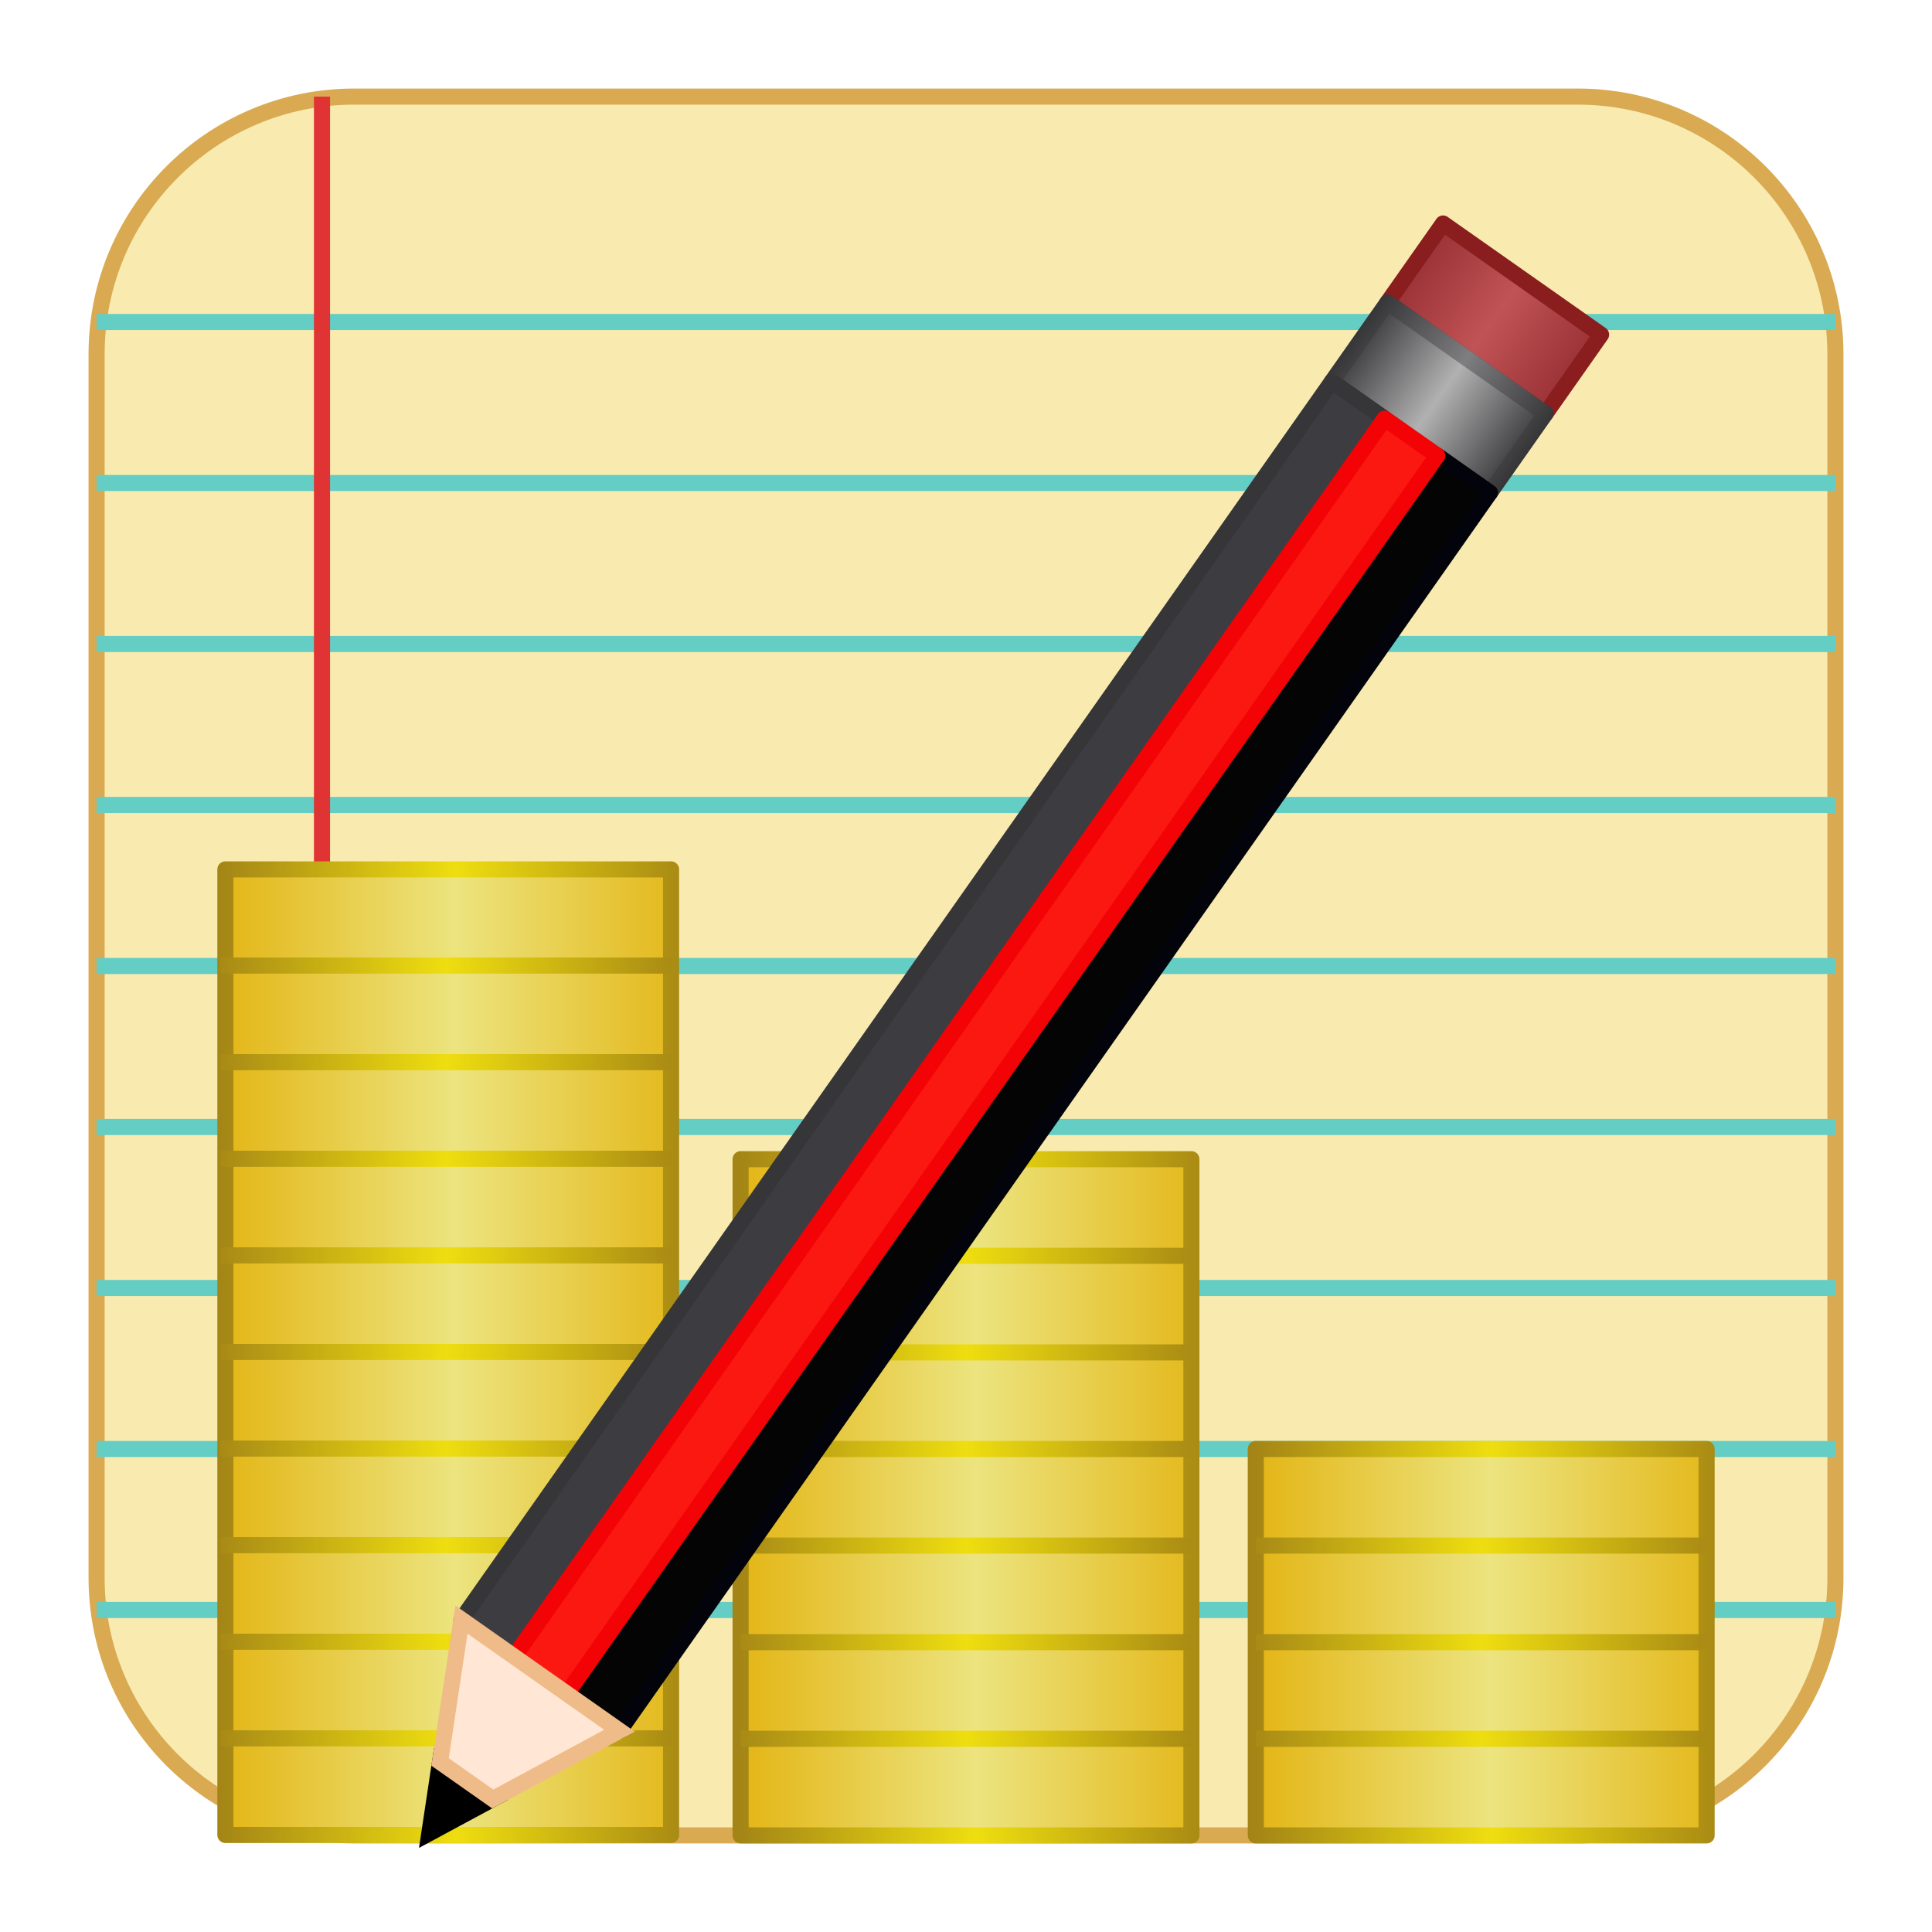
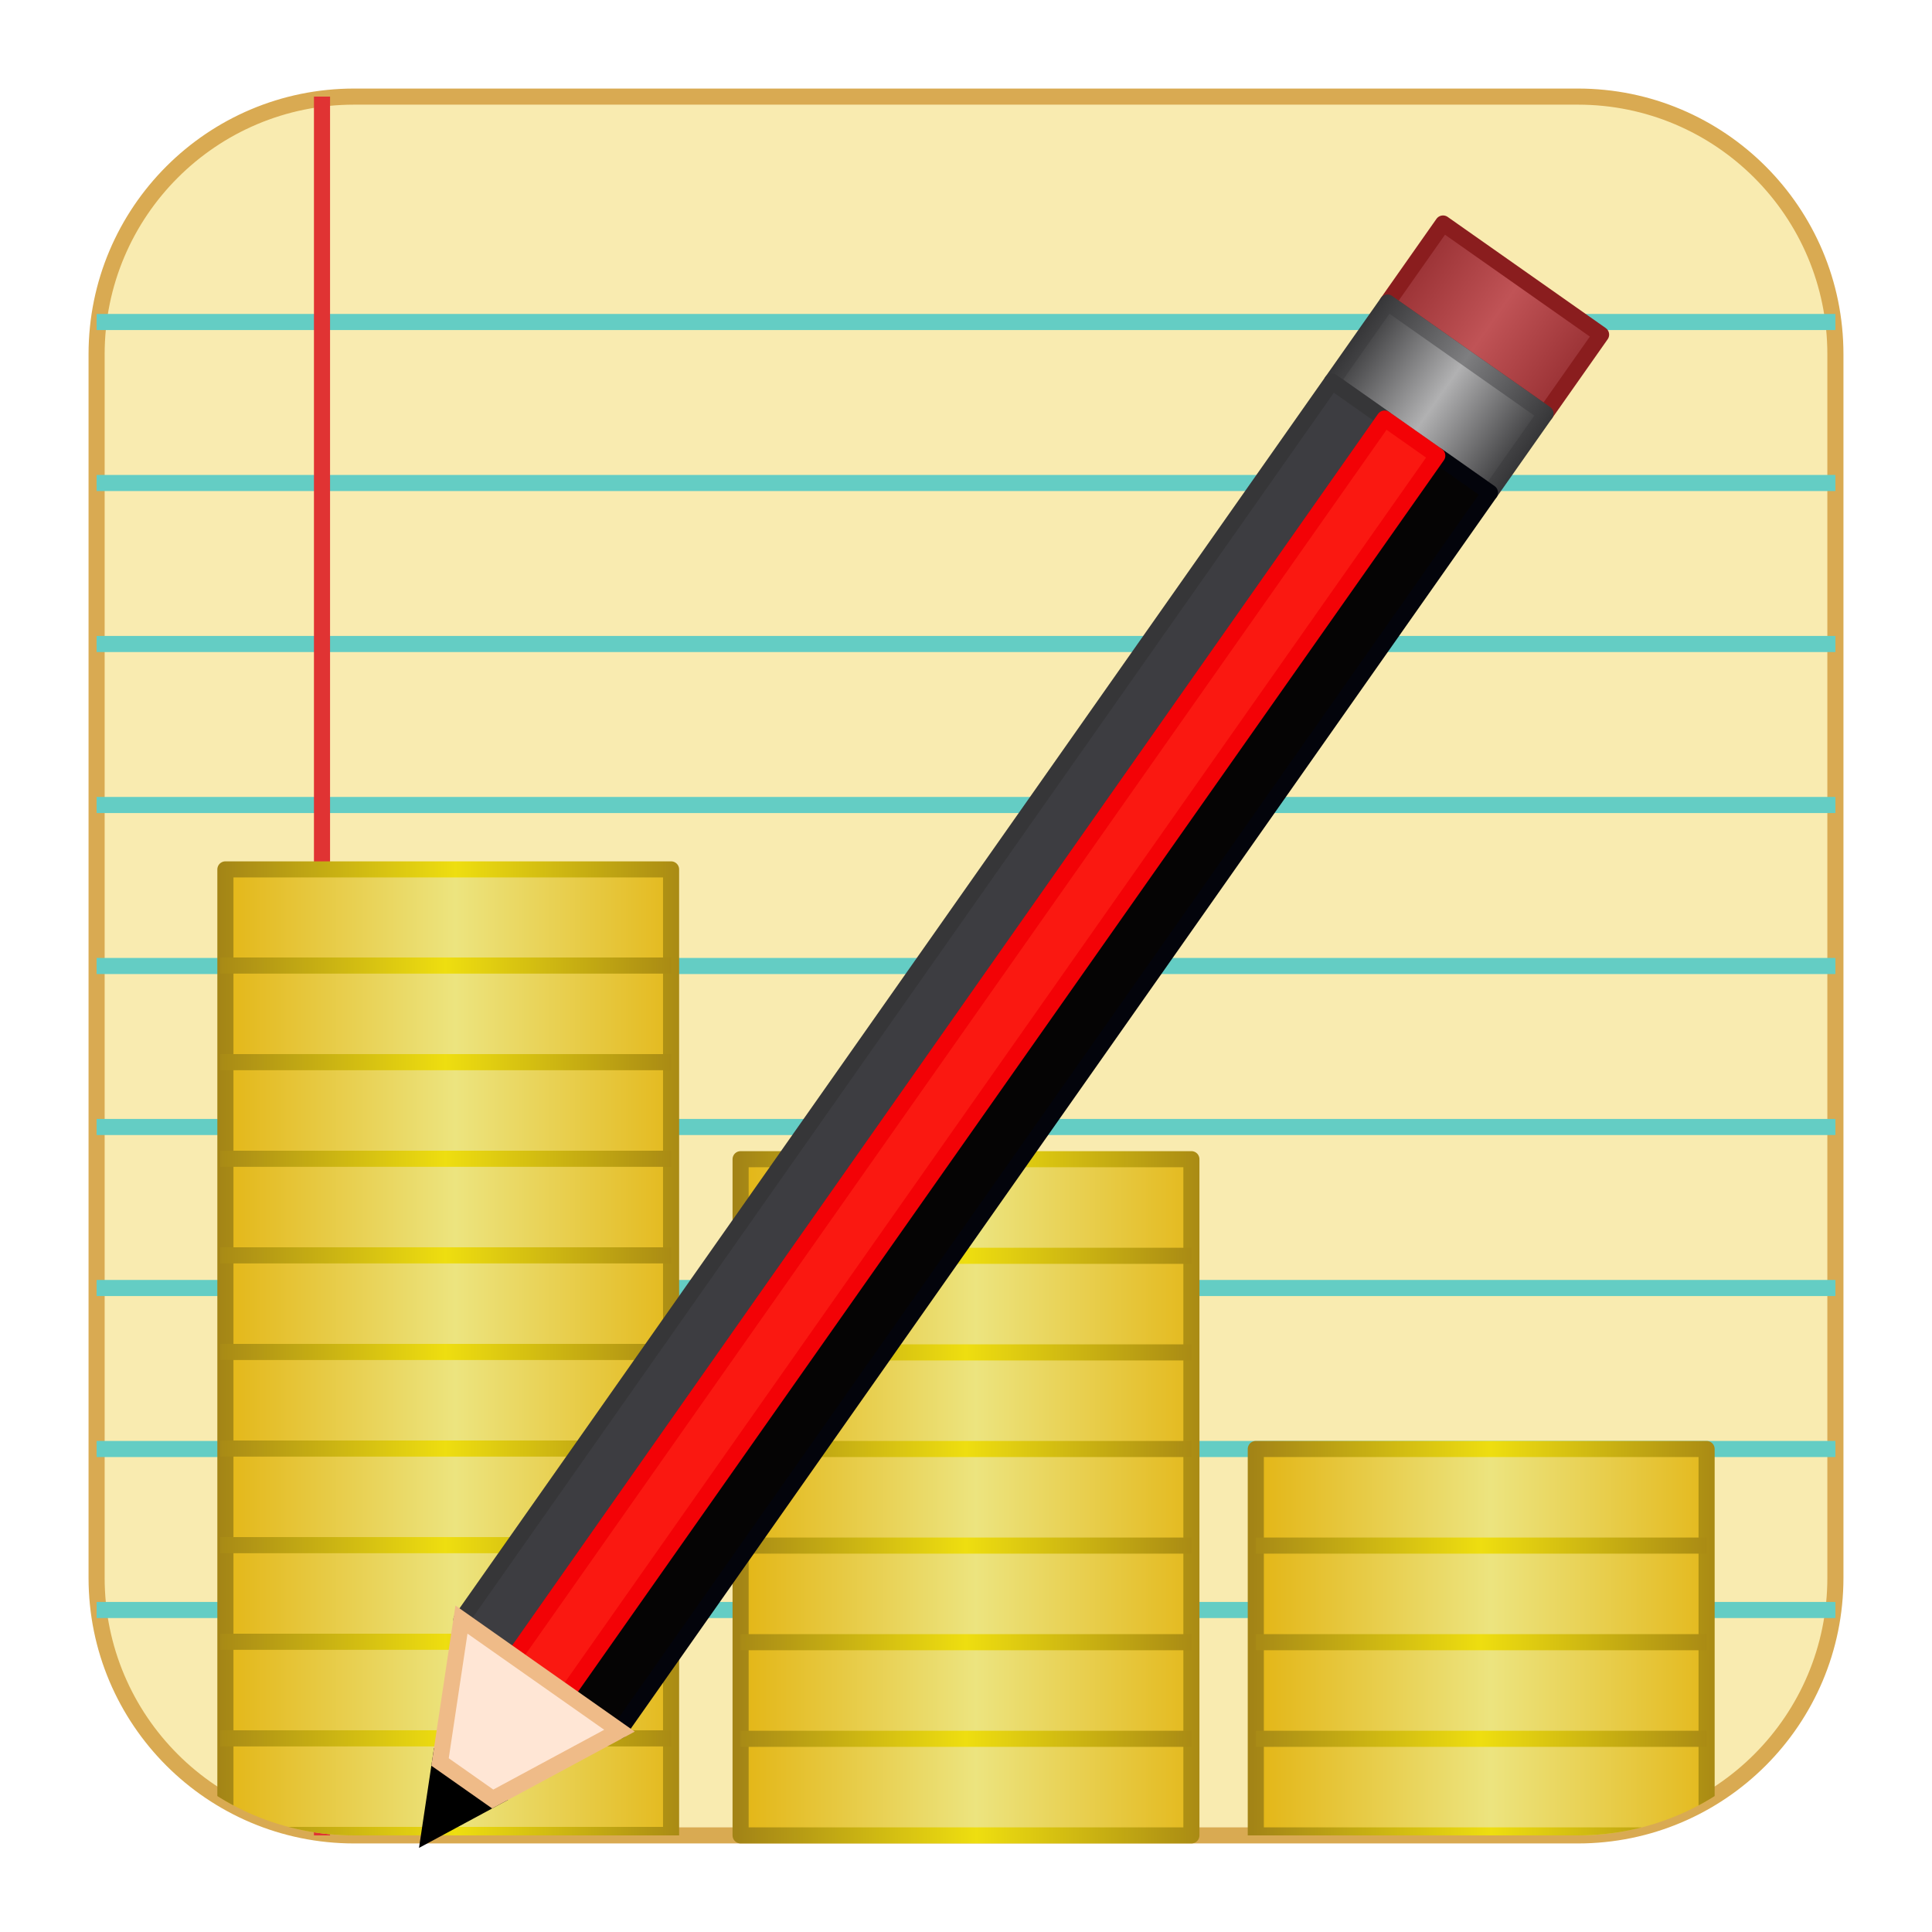
<svg xmlns="http://www.w3.org/2000/svg" xmlns:xlink="http://www.w3.org/1999/xlink" width="60" height="60" id="svg2" version="1.1">
  <defs id="defs4">
    <linearGradient id="linearGradient3837">
      <stop style="stop-color:#972f32;stop-opacity:1;" offset="0" id="stop3839" />
      <stop id="stop3845" offset="0.5" style="stop-color:#c05356;stop-opacity:1;" />
      <stop style="stop-color:#972f32;stop-opacity:1;" offset="1" id="stop3841" />
    </linearGradient>
    <linearGradient id="linearGradient3827">
      <stop style="stop-color:#363638;stop-opacity:1;" offset="0" id="stop3829" />
      <stop id="stop3835" offset="0.5" style="stop-color:#7e7e80;stop-opacity:1;" />
      <stop style="stop-color:#363638;stop-opacity:1;" offset="1" id="stop3831" />
    </linearGradient>
    <linearGradient id="linearGradient3817">
      <stop style="stop-color:#363638;stop-opacity:1;" offset="0" id="stop3819" />
      <stop id="stop3825" offset="0.5" style="stop-color:#b1b1b2;stop-opacity:1;" />
      <stop style="stop-color:#363638;stop-opacity:1;" offset="1" id="stop3821" />
    </linearGradient>
    <linearGradient id="linearGradient3796">
      <stop id="stop3798" offset="0" style="stop-color:#a38416;stop-opacity:1;" />
      <stop style="stop-color:#eede10;stop-opacity:1;" offset="0.5" id="stop3800" />
      <stop id="stop3802" offset="1" style="stop-color:#a58514;stop-opacity:1;" />
    </linearGradient>
    <linearGradient id="linearGradient3776">
      <stop style="stop-color:#e3b514;stop-opacity:1;" offset="0" id="stop3778" />
      <stop id="stop3784" offset="0.5" style="stop-color:#ece47f;stop-opacity:1;" />
      <stop style="stop-color:#e3b514;stop-opacity:1;" offset="1" id="stop3780" />
    </linearGradient>
    <linearGradient xlink:href="#linearGradient3776" id="linearGradient3782" x1="5.909" y1="42.467" x2="20.714" y2="42.467" gradientUnits="userSpaceOnUse" gradientTransform="translate(0.8410597,991.3489)" />
    <linearGradient xlink:href="#linearGradient3796" id="linearGradient3794" x1="5.909" y1="42.467" x2="20.714" y2="42.467" gradientUnits="userSpaceOnUse" spreadMethod="pad" gradientTransform="translate(0.8410597,991.3489)" />
    <linearGradient xlink:href="#linearGradient3796" id="linearGradient3812" x1="5.5" y1="30" x2="20.5" y2="30" gradientUnits="userSpaceOnUse" gradientTransform="translate(0.8410597,992.3489)" />
    <linearGradient xlink:href="#linearGradient3796" id="linearGradient3816" gradientUnits="userSpaceOnUse" gradientTransform="translate(0.8410597,995.3489)" x1="5.5" y1="30" x2="20.5" y2="30" />
    <linearGradient xlink:href="#linearGradient3796" id="linearGradient3822" gradientUnits="userSpaceOnUse" gradientTransform="translate(0.8410597,998.3489)" x1="5.5" y1="30" x2="20.5" y2="30" />
    <linearGradient xlink:href="#linearGradient3796" id="linearGradient3824" gradientUnits="userSpaceOnUse" gradientTransform="translate(0.8410597,1001.349)" x1="5.5" y1="30" x2="20.5" y2="30" />
    <linearGradient xlink:href="#linearGradient3796" id="linearGradient3834" gradientUnits="userSpaceOnUse" gradientTransform="translate(0.8410597,1004.349)" x1="5.5" y1="30" x2="20.5" y2="30" />
    <linearGradient xlink:href="#linearGradient3796" id="linearGradient3836" gradientUnits="userSpaceOnUse" gradientTransform="translate(0.8410597,1007.349)" x1="5.5" y1="30" x2="20.5" y2="30" />
    <linearGradient xlink:href="#linearGradient3796" id="linearGradient3838" gradientUnits="userSpaceOnUse" gradientTransform="translate(0.8410597,1010.349)" x1="5.5" y1="30" x2="20.5" y2="30" />
    <linearGradient xlink:href="#linearGradient3796" id="linearGradient3840" gradientUnits="userSpaceOnUse" gradientTransform="translate(0.8410597,1013.349)" x1="5.5" y1="30" x2="20.5" y2="30" />
    <linearGradient xlink:href="#linearGradient3796" id="linearGradient3844" gradientUnits="userSpaceOnUse" gradientTransform="translate(0.8410597,1016.349)" x1="5.5" y1="30" x2="20.5" y2="30" />
    <linearGradient xlink:href="#linearGradient3817" id="linearGradient3823" x1="-617.679" y1="-796.188" x2="-611.179" y2="-796.188" gradientUnits="userSpaceOnUse" />
    <linearGradient xlink:href="#linearGradient3827" id="linearGradient3833" x1="-617.679" y1="-796.188" x2="-611.179" y2="-796.188" gradientUnits="userSpaceOnUse" />
    <linearGradient xlink:href="#linearGradient3837" id="linearGradient3843" x1="-617.679" y1="-793.188" x2="-611.179" y2="-793.188" gradientUnits="userSpaceOnUse" />
    <linearGradient xlink:href="#linearGradient3776" id="linearGradient3881" gradientUnits="userSpaceOnUse" gradientTransform="translate(0.8410597,991.3489)" x1="5.909" y1="42.467" x2="20.714" y2="42.467" />
    <linearGradient xlink:href="#linearGradient3796" id="linearGradient3883" gradientUnits="userSpaceOnUse" gradientTransform="translate(0.8410597,991.3489)" spreadMethod="pad" x1="5.909" y1="42.467" x2="20.714" y2="42.467" />
    <linearGradient xlink:href="#linearGradient3796" id="linearGradient3885" gradientUnits="userSpaceOnUse" gradientTransform="translate(0.8410597,992.3489)" x1="5.5" y1="30" x2="20.5" y2="30" />
    <linearGradient xlink:href="#linearGradient3796" id="linearGradient3887" gradientUnits="userSpaceOnUse" gradientTransform="translate(0.8410597,995.3489)" x1="5.5" y1="30" x2="20.5" y2="30" />
    <linearGradient xlink:href="#linearGradient3796" id="linearGradient3889" gradientUnits="userSpaceOnUse" gradientTransform="translate(0.8410597,998.3489)" x1="5.5" y1="30" x2="20.5" y2="30" />
    <linearGradient xlink:href="#linearGradient3796" id="linearGradient3891" gradientUnits="userSpaceOnUse" gradientTransform="translate(0.8410597,1001.349)" x1="5.5" y1="30" x2="20.5" y2="30" />
    <linearGradient xlink:href="#linearGradient3796" id="linearGradient3893" gradientUnits="userSpaceOnUse" gradientTransform="translate(0.8410597,1004.349)" x1="5.5" y1="30" x2="20.5" y2="30" />
    <linearGradient xlink:href="#linearGradient3796" id="linearGradient3895" gradientUnits="userSpaceOnUse" gradientTransform="translate(0.8410597,1007.349)" x1="5.5" y1="30" x2="20.5" y2="30" />
    <linearGradient xlink:href="#linearGradient3796" id="linearGradient3897" gradientUnits="userSpaceOnUse" gradientTransform="translate(0.8410597,1010.349)" x1="5.5" y1="30" x2="20.5" y2="30" />
    <linearGradient xlink:href="#linearGradient3796" id="linearGradient3899" gradientUnits="userSpaceOnUse" gradientTransform="translate(0.8410597,1013.349)" x1="5.5" y1="30" x2="20.5" y2="30" />
    <linearGradient xlink:href="#linearGradient3796" id="linearGradient3901" gradientUnits="userSpaceOnUse" gradientTransform="translate(0.8410597,1016.349)" x1="5.5" y1="30" x2="20.5" y2="30" />
    <linearGradient xlink:href="#linearGradient3776" id="linearGradient3925" gradientUnits="userSpaceOnUse" gradientTransform="translate(0.8410597,991.3489)" x1="5.909" y1="42.467" x2="20.714" y2="42.467" />
    <linearGradient xlink:href="#linearGradient3796" id="linearGradient3927" gradientUnits="userSpaceOnUse" gradientTransform="translate(0.8410597,991.3489)" spreadMethod="pad" x1="5.909" y1="42.467" x2="20.714" y2="42.467" />
    <linearGradient xlink:href="#linearGradient3796" id="linearGradient3929" gradientUnits="userSpaceOnUse" gradientTransform="translate(0.8410597,992.3489)" x1="5.5" y1="30" x2="20.5" y2="30" />
    <linearGradient xlink:href="#linearGradient3796" id="linearGradient3931" gradientUnits="userSpaceOnUse" gradientTransform="translate(0.8410597,995.3489)" x1="5.5" y1="30" x2="20.5" y2="30" />
    <linearGradient xlink:href="#linearGradient3796" id="linearGradient3933" gradientUnits="userSpaceOnUse" gradientTransform="translate(0.8410597,998.3489)" x1="5.5" y1="30" x2="20.5" y2="30" />
    <linearGradient xlink:href="#linearGradient3796" id="linearGradient3935" gradientUnits="userSpaceOnUse" gradientTransform="translate(0.8410597,1001.349)" x1="5.5" y1="30" x2="20.5" y2="30" />
    <linearGradient xlink:href="#linearGradient3796" id="linearGradient3937" gradientUnits="userSpaceOnUse" gradientTransform="translate(0.8410597,1004.349)" x1="5.5" y1="30" x2="20.5" y2="30" />
    <linearGradient xlink:href="#linearGradient3796" id="linearGradient3939" gradientUnits="userSpaceOnUse" gradientTransform="translate(0.8410597,1007.349)" x1="5.5" y1="30" x2="20.5" y2="30" />
    <linearGradient xlink:href="#linearGradient3796" id="linearGradient3941" gradientUnits="userSpaceOnUse" gradientTransform="translate(0.8410597,1010.349)" x1="5.5" y1="30" x2="20.5" y2="30" />
    <linearGradient xlink:href="#linearGradient3796" id="linearGradient3943" gradientUnits="userSpaceOnUse" gradientTransform="translate(0.8410597,1013.349)" x1="5.5" y1="30" x2="20.5" y2="30" />
    <linearGradient xlink:href="#linearGradient3796" id="linearGradient3945" gradientUnits="userSpaceOnUse" gradientTransform="translate(0.8410597,1016.349)" x1="5.5" y1="30" x2="20.5" y2="30" />
    <linearGradient xlink:href="#linearGradient3796" id="linearGradient3948" gradientUnits="userSpaceOnUse" gradientTransform="translate(17,1016.362)" x1="5.5" y1="30" x2="20.5" y2="30" />
    <linearGradient xlink:href="#linearGradient3796" id="linearGradient3951" gradientUnits="userSpaceOnUse" gradientTransform="translate(17,1013.362)" x1="5.5" y1="30" x2="20.5" y2="30" />
    <linearGradient xlink:href="#linearGradient3796" id="linearGradient3954" gradientUnits="userSpaceOnUse" gradientTransform="translate(17,1010.362)" x1="5.5" y1="30" x2="20.5" y2="30" />
    <linearGradient xlink:href="#linearGradient3796" id="linearGradient3957" gradientUnits="userSpaceOnUse" gradientTransform="translate(17,1007.362)" x1="5.5" y1="30" x2="20.5" y2="30" />
    <linearGradient xlink:href="#linearGradient3796" id="linearGradient3960" gradientUnits="userSpaceOnUse" gradientTransform="translate(17,1004.362)" x1="5.5" y1="30" x2="20.5" y2="30" />
    <linearGradient xlink:href="#linearGradient3796" id="linearGradient3963" gradientUnits="userSpaceOnUse" gradientTransform="translate(17,1001.362)" x1="5.5" y1="30" x2="20.5" y2="30" />
    <linearGradient xlink:href="#linearGradient3796" id="linearGradient3966" gradientUnits="userSpaceOnUse" gradientTransform="translate(17,998.362)" x1="5.5" y1="30" x2="20.5" y2="30" />
    <linearGradient xlink:href="#linearGradient3796" id="linearGradient3969" gradientUnits="userSpaceOnUse" gradientTransform="translate(17,995.362)" x1="5.5" y1="30" x2="20.5" y2="30" />
    <linearGradient xlink:href="#linearGradient3796" id="linearGradient3972" gradientUnits="userSpaceOnUse" gradientTransform="translate(17,992.3621)" x1="5.5" y1="30" x2="20.5" y2="30" />
    <linearGradient xlink:href="#linearGradient3776" id="linearGradient3975" gradientUnits="userSpaceOnUse" gradientTransform="translate(17,991.3621)" x1="5.909" y1="42.467" x2="20.714" y2="42.467" />
    <linearGradient xlink:href="#linearGradient3796" id="linearGradient3977" gradientUnits="userSpaceOnUse" gradientTransform="translate(17,991.3621)" spreadMethod="pad" x1="5.909" y1="42.467" x2="20.714" y2="42.467" />
    <linearGradient xlink:href="#linearGradient3796" id="linearGradient3980" gradientUnits="userSpaceOnUse" gradientTransform="translate(33,1016.362)" x1="5.5" y1="30" x2="20.5" y2="30" />
    <linearGradient xlink:href="#linearGradient3796" id="linearGradient3983" gradientUnits="userSpaceOnUse" gradientTransform="translate(33,1013.362)" x1="5.5" y1="30" x2="20.5" y2="30" />
    <linearGradient xlink:href="#linearGradient3796" id="linearGradient3986" gradientUnits="userSpaceOnUse" gradientTransform="translate(33,1010.362)" x1="5.5" y1="30" x2="20.5" y2="30" />
    <linearGradient xlink:href="#linearGradient3796" id="linearGradient3989" gradientUnits="userSpaceOnUse" gradientTransform="translate(33,1007.362)" x1="5.5" y1="30" x2="20.5" y2="30" />
    <linearGradient xlink:href="#linearGradient3796" id="linearGradient3992" gradientUnits="userSpaceOnUse" gradientTransform="translate(33,1004.362)" x1="5.5" y1="30" x2="20.5" y2="30" />
    <linearGradient xlink:href="#linearGradient3796" id="linearGradient3995" gradientUnits="userSpaceOnUse" gradientTransform="translate(33,1001.362)" x1="5.5" y1="30" x2="20.5" y2="30" />
    <linearGradient xlink:href="#linearGradient3796" id="linearGradient3998" gradientUnits="userSpaceOnUse" gradientTransform="translate(33,998.362)" x1="5.5" y1="30" x2="20.5" y2="30" />
    <linearGradient xlink:href="#linearGradient3796" id="linearGradient4001" gradientUnits="userSpaceOnUse" gradientTransform="translate(33,995.362)" x1="5.5" y1="30" x2="20.5" y2="30" />
    <linearGradient xlink:href="#linearGradient3796" id="linearGradient4004" gradientUnits="userSpaceOnUse" gradientTransform="translate(33,992.3621)" x1="5.5" y1="30" x2="20.5" y2="30" />
    <linearGradient xlink:href="#linearGradient3776" id="linearGradient4007" gradientUnits="userSpaceOnUse" gradientTransform="translate(33,991.3621)" x1="5.909" y1="42.467" x2="20.714" y2="42.467" />
    <linearGradient xlink:href="#linearGradient3796" id="linearGradient4009" gradientUnits="userSpaceOnUse" gradientTransform="translate(33,991.3621)" spreadMethod="pad" x1="5.909" y1="42.467" x2="20.714" y2="42.467" />
+     <clipPath clipPathUnits="userSpaceOnUse" id="clipPath3104">
+       <use x="0" y="0" xlink:href="#rect2985" id="use3106" width="1" height="1" />
+     </clipPath>
+     <clipPath clipPathUnits="userSpaceOnUse" id="clipPath3108">
+       <use x="0" y="0" xlink:href="#rect2985" id="use3110" width="1" height="1" />
+     </clipPath>
  </defs>
  <g id="layer1" transform="translate(0,-992.3622)">
    <rect style="fill:#f9ebb0;fill-opacity:1;stroke:#d9aa52;stroke-width:0.5;stroke-linecap:round;stroke-linejoin:round;stroke-miterlimit:4;stroke-opacity:1;stroke-dasharray:none;stroke-dashoffset:0" id="rect2985" width="54" height="54" x="3" y="3" rx="8" ry="8" transform="translate(0,992.3622)" />
    <path style="fill:none;stroke:#64cdc4;stroke-width:0.5;stroke-linecap:butt;stroke-linejoin:miter;stroke-opacity:1;stroke-miterlimit:4;stroke-dasharray:none" d="m 3,10 54,0" id="path3760" transform="translate(0,992.3622)" />
    <path id="path3762" d="m 3,1007.362 54,0" style="fill:none;stroke:#64cdc4;stroke-width:0.5;stroke-linecap:butt;stroke-linejoin:miter;stroke-miterlimit:4;stroke-opacity:1;stroke-dasharray:none" />
    <path style="fill:none;stroke:#64cdc4;stroke-width:0.5;stroke-linecap:butt;stroke-linejoin:miter;stroke-miterlimit:4;stroke-opacity:1;stroke-dasharray:none" d="m 3,1012.362 54,0" id="path3764" />
    <path id="path3766" d="m 3,1017.362 54,0" style="fill:none;stroke:#64cdc4;stroke-width:0.5;stroke-linecap:butt;stroke-linejoin:miter;stroke-miterlimit:4;stroke-opacity:1;stroke-dasharray:none" />
    <path style="fill:none;stroke:#64cdc4;stroke-width:0.5;stroke-linecap:butt;stroke-linejoin:miter;stroke-miterlimit:4;stroke-opacity:1;stroke-dasharray:none" d="m 3,1022.362 54,0" id="path3768" />
    <path id="path3770" d="m 3,1027.362 54,0" style="fill:none;stroke:#64cdc4;stroke-width:0.5;stroke-linecap:butt;stroke-linejoin:miter;stroke-miterlimit:4;stroke-opacity:1;stroke-dasharray:none" />
    <path style="fill:none;stroke:#64cdc4;stroke-width:0.5;stroke-linecap:butt;stroke-linejoin:miter;stroke-miterlimit:4;stroke-opacity:1;stroke-dasharray:none" d="m 3,1032.362 54,0" id="path3772" />
    <path id="path3774" d="m 3,1037.362 54,0" style="fill:none;stroke:#64cdc4;stroke-width:0.5;stroke-linecap:butt;stroke-linejoin:miter;stroke-miterlimit:4;stroke-opacity:1;stroke-dasharray:none" />
    <path style="fill:none;stroke:#64cdc4;stroke-width:0.5;stroke-linecap:butt;stroke-linejoin:miter;stroke-miterlimit:4;stroke-opacity:1;stroke-dasharray:none" d="m 3,1042.362 54,0" id="path3776" />
    <path style="fill:none;stroke:#e03333;stroke-width:0.5;stroke-linecap:butt;stroke-linejoin:miter;stroke-opacity:1;stroke-miterlimit:4;stroke-dasharray:none" d="m 10,3 0,54" id="path3778" transform="translate(0,992.3622)" />
-     <g id="g3847">
+     <g id="g3847" clip-path="url(#clipPath3108)">
      <rect y="1019.362" x="7" height="29.987" width="13.841" id="rect3006" style="fill:url(#linearGradient3782);fill-opacity:1;stroke:url(#linearGradient3794);stroke-width:0.5;stroke-linecap:round;stroke-linejoin:round;stroke-miterlimit:4;stroke-opacity:1;stroke-dasharray:none;stroke-dashoffset:0" />
      <path id="path3804" d="m 6.841,1022.349 14,0" style="fill:none;stroke:url(#linearGradient3812);stroke-width:0.5;stroke-linecap:butt;stroke-linejoin:miter;stroke-opacity:1;stroke-miterlimit:4;stroke-dasharray:none" />
      <path style="fill:none;stroke:url(#linearGradient3816);stroke-width:0.5;stroke-linecap:butt;stroke-linejoin:miter;stroke-opacity:1;stroke-miterlimit:4;stroke-dasharray:none" d="m 6.841,1025.349 14,0" id="path3814" />
      <path style="fill:none;stroke:url(#linearGradient3822);stroke-width:0.5;stroke-linecap:butt;stroke-linejoin:miter;stroke-opacity:1;stroke-miterlimit:4;stroke-dasharray:none" d="m 6.841,1028.349 14,0" id="path3818" />
      <path id="path3820" d="m 6.841,1031.349 14,0" style="fill:none;stroke:url(#linearGradient3824);stroke-width:0.5;stroke-linecap:butt;stroke-linejoin:miter;stroke-opacity:1;stroke-miterlimit:4;stroke-dasharray:none" />
      <path style="fill:none;stroke:url(#linearGradient3834);stroke-width:0.5;stroke-linecap:butt;stroke-linejoin:miter;stroke-opacity:1;stroke-miterlimit:4;stroke-dasharray:none" d="m 6.841,1034.349 14,0" id="path3826" />
      <path id="path3828" d="m 6.841,1037.349 14,0" style="fill:none;stroke:url(#linearGradient3836);stroke-width:0.5;stroke-linecap:butt;stroke-linejoin:miter;stroke-opacity:1;stroke-miterlimit:4;stroke-dasharray:none" />
      <path id="path3830" d="m 6.841,1040.349 14,0" style="fill:none;stroke:url(#linearGradient3838);stroke-width:0.5;stroke-linecap:butt;stroke-linejoin:miter;stroke-opacity:1;stroke-miterlimit:4;stroke-dasharray:none" />
      <path style="fill:none;stroke:url(#linearGradient3840);stroke-width:0.5;stroke-linecap:butt;stroke-linejoin:miter;stroke-opacity:1;stroke-miterlimit:4;stroke-dasharray:none" d="m 6.841,1043.349 14,0" id="path3832" />
      <path id="path3842" d="m 6.841,1046.349 14,0" style="fill:none;stroke:url(#linearGradient3844);stroke-width:0.5;stroke-linecap:butt;stroke-linejoin:miter;stroke-opacity:1;stroke-miterlimit:4;stroke-dasharray:none" />
    </g>
-     <rect style="fill:url(#linearGradient3843);fill-opacity:1;stroke:#8a1d1e;stroke-width:0.5;stroke-linecap:round;stroke-linejoin:round;stroke-miterlimit:4;stroke-opacity:1;stroke-dasharray:none;stroke-dashoffset:0" id="rect3870" width="6" height="3" x="-617.429" y="-794.688" transform="matrix(-0.8180341,-0.5751697,0.5751697,-0.8180341,0,0)" />
-     <rect style="fill:url(#linearGradient3823);fill-opacity:1;stroke:url(#linearGradient3833);stroke-width:0.5;stroke-linecap:round;stroke-linejoin:round;stroke-miterlimit:4;stroke-opacity:1;stroke-dasharray:none;stroke-dashoffset:0" id="rect3858" width="6" height="3" x="-617.429" y="-797.688" transform="matrix(-0.8180341,-0.5751697,0.5751697,-0.8180341,0,0)" />
    <rect y="1028.362" x="23" height="21" width="14" id="rect3861" style="fill:url(#linearGradient3975);fill-opacity:1;stroke:url(#linearGradient3977);stroke-width:0.5;stroke-linecap:round;stroke-linejoin:round;stroke-miterlimit:4;stroke-opacity:1;stroke-dasharray:none;stroke-dashoffset:0" />
    <path id="path3869" d="m 23,1031.362 14,0" style="fill:none;stroke:url(#linearGradient3963);stroke-width:0.5;stroke-linecap:butt;stroke-linejoin:miter;stroke-miterlimit:4;stroke-opacity:1;stroke-dasharray:none" />
    <path style="fill:none;stroke:url(#linearGradient3960);stroke-width:0.5;stroke-linecap:butt;stroke-linejoin:miter;stroke-miterlimit:4;stroke-opacity:1;stroke-dasharray:none" d="m 23,1034.362 14,0" id="path3871" />
    <path id="path3873" d="m 23,1037.362 14,0" style="fill:none;stroke:url(#linearGradient3957);stroke-width:0.5;stroke-linecap:butt;stroke-linejoin:miter;stroke-miterlimit:4;stroke-opacity:1;stroke-dasharray:none" />
    <path id="path3875" d="m 23,1040.362 14,0" style="fill:none;stroke:url(#linearGradient3954);stroke-width:0.5;stroke-linecap:butt;stroke-linejoin:miter;stroke-miterlimit:4;stroke-opacity:1;stroke-dasharray:none" />
    <path style="fill:none;stroke:url(#linearGradient3951);stroke-width:0.5;stroke-linecap:butt;stroke-linejoin:miter;stroke-miterlimit:4;stroke-opacity:1;stroke-dasharray:none" d="m 23,1043.362 14,0" id="path3877" />
    <path id="path3879" d="m 23,1046.362 14,0" style="fill:none;stroke:url(#linearGradient3948);stroke-width:0.5;stroke-linecap:butt;stroke-linejoin:miter;stroke-miterlimit:4;stroke-opacity:1;stroke-dasharray:none" />
-     <rect style="fill:url(#linearGradient4007);fill-opacity:1;stroke:url(#linearGradient4009);stroke-width:0.5;stroke-linecap:round;stroke-linejoin:round;stroke-miterlimit:4;stroke-opacity:1;stroke-dasharray:none;stroke-dashoffset:0" id="rect3905" width="14" height="12" x="39" y="1037.362" />
+     <rect style="fill:url(#linearGradient4007);fill-opacity:1;stroke:url(#linearGradient4009);stroke-width:0.5;stroke-linecap:round;stroke-linejoin:round;stroke-miterlimit:4;stroke-opacity:1;stroke-dasharray:none;stroke-dashoffset:0" id="rect3905" width="14" height="12" x="39" y="1037.362" clip-path="url(#clipPath3104)" />
    <path style="fill:none;stroke:url(#linearGradient3986);stroke-width:0.5;stroke-linecap:butt;stroke-linejoin:miter;stroke-miterlimit:4;stroke-opacity:1;stroke-dasharray:none" d="m 39,1040.362 14,0" id="path3919" />
    <path id="path3921" d="m 39,1043.362 14,0" style="fill:none;stroke:url(#linearGradient3983);stroke-width:0.5;stroke-linecap:butt;stroke-linejoin:miter;stroke-miterlimit:4;stroke-opacity:1;stroke-dasharray:none" />
    <path style="fill:none;stroke:url(#linearGradient3980);stroke-width:0.5;stroke-linecap:butt;stroke-linejoin:miter;stroke-miterlimit:4;stroke-opacity:1;stroke-dasharray:none" d="m 39,1046.362 14,0" id="path3923" />
-     <g id="g3872" transform="matrix(-0.8180341,-0.5751697,0.5751697,-0.8180341,-524.7212,1884.086)">
-       <path transform="translate(0,992.3622)" id="path3848" d="m 40,0 -1,2 2,0 z" style="fill:#000000;fill-opacity:1;stroke:#000000;stroke-width:0.5;stroke-linecap:butt;stroke-linejoin:miter;stroke-miterlimit:4;stroke-opacity:1;stroke-dasharray:none" />
-       <rect transform="translate(0,992.3622)" y="6" x="37" height="47" width="2" id="rect3852" style="fill:#050404;fill-opacity:1;stroke:#03040b;stroke-width:0.5;stroke-linecap:round;stroke-linejoin:round;stroke-miterlimit:4;stroke-opacity:1;stroke-dasharray:none;stroke-dashoffset:0" />
-       <rect style="fill:#3d3d41;fill-opacity:1;stroke:#363638;stroke-width:0.5;stroke-linecap:round;stroke-linejoin:round;stroke-miterlimit:4;stroke-opacity:1;stroke-dasharray:none;stroke-dashoffset:0" id="rect3854" width="2" height="47" x="41" y="998.362" />
-       <rect y="998.362" x="39" height="47" width="2" id="rect3856" style="fill:#fa1811;fill-opacity:1;stroke:#f30206;stroke-width:0.5;stroke-linecap:round;stroke-linejoin:round;stroke-miterlimit:4;stroke-opacity:1;stroke-dasharray:none;stroke-dashoffset:0" />
-       <path transform="translate(0,992.3622)" id="path3850" d="M 39,2 37,6 43,6 41,2 z" style="fill:#ffe6d5;stroke:#efbb88;stroke-width:0.5;stroke-linecap:butt;stroke-linejoin:miter;stroke-miterlimit:4;stroke-opacity:1;stroke-dasharray:none" />
+     <g id="g3117">
+       <rect transform="matrix(-0.8180341,-0.5751697,0.5751697,-0.8180341,0,0)" y="-794.688" x="-617.429" height="3" width="6" id="rect3870" style="fill:url(#linearGradient3843);fill-opacity:1;stroke:#8a1d1e;stroke-width:0.5;stroke-linecap:round;stroke-linejoin:round;stroke-miterlimit:4;stroke-opacity:1;stroke-dasharray:none;stroke-dashoffset:0" />
+       <rect transform="matrix(-0.8180341,-0.5751697,0.5751697,-0.8180341,0,0)" y="-797.688" x="-617.429" height="3" width="6" id="rect3858" style="fill:url(#linearGradient3823);fill-opacity:1;stroke:url(#linearGradient3833);stroke-width:0.5;stroke-linecap:round;stroke-linejoin:round;stroke-miterlimit:4;stroke-opacity:1;stroke-dasharray:none;stroke-dashoffset:0" />
+       <path id="path3848" d="m 13.334,1049.293 1.968,-1.061 -1.636,-1.15 z" style="fill:#000000;fill-opacity:1;stroke:#000000;stroke-width:0.5;stroke-linecap:butt;stroke-linejoin:miter;stroke-miterlimit:4;stroke-opacity:1;stroke-dasharray:none" />
+       <rect transform="matrix(-0.8180341,-0.5751697,0.5751697,-0.8180341,0,0)" y="-844.688" x="-617.429" height="47" width="2" id="rect3852" style="fill:#050404;fill-opacity:1;stroke:#03040b;stroke-width:0.5;stroke-linecap:round;stroke-linejoin:round;stroke-miterlimit:4;stroke-opacity:1;stroke-dasharray:none;stroke-dashoffset:0" />
+       <rect transform="matrix(-0.8180341,-0.5751697,0.5751697,-0.8180341,0,0)" style="fill:#3d3d41;fill-opacity:1;stroke:#363638;stroke-width:0.5;stroke-linecap:round;stroke-linejoin:round;stroke-miterlimit:4;stroke-opacity:1;stroke-dasharray:none;stroke-dashoffset:0" id="rect3854" width="2" height="47" x="-613.429" y="-844.688" />
+       <rect transform="matrix(-0.8180341,-0.5751697,0.5751697,-0.8180341,0,0)" y="-844.688" x="-615.429" height="47" width="2" id="rect3856" style="fill:#fa1811;fill-opacity:1;stroke:#f30206;stroke-width:0.5;stroke-linecap:round;stroke-linejoin:round;stroke-miterlimit:4;stroke-opacity:1;stroke-dasharray:none;stroke-dashoffset:0" />
+       <path id="path3850" d="m 15.302,1048.232 3.937,-2.122 -4.908,-3.451 -0.665,4.423 z" style="fill:#ffe6d5;stroke:#efbb88;stroke-width:0.5;stroke-linecap:butt;stroke-linejoin:miter;stroke-miterlimit:4;stroke-opacity:1;stroke-dasharray:none" />
    </g>
  </g>
</svg>
